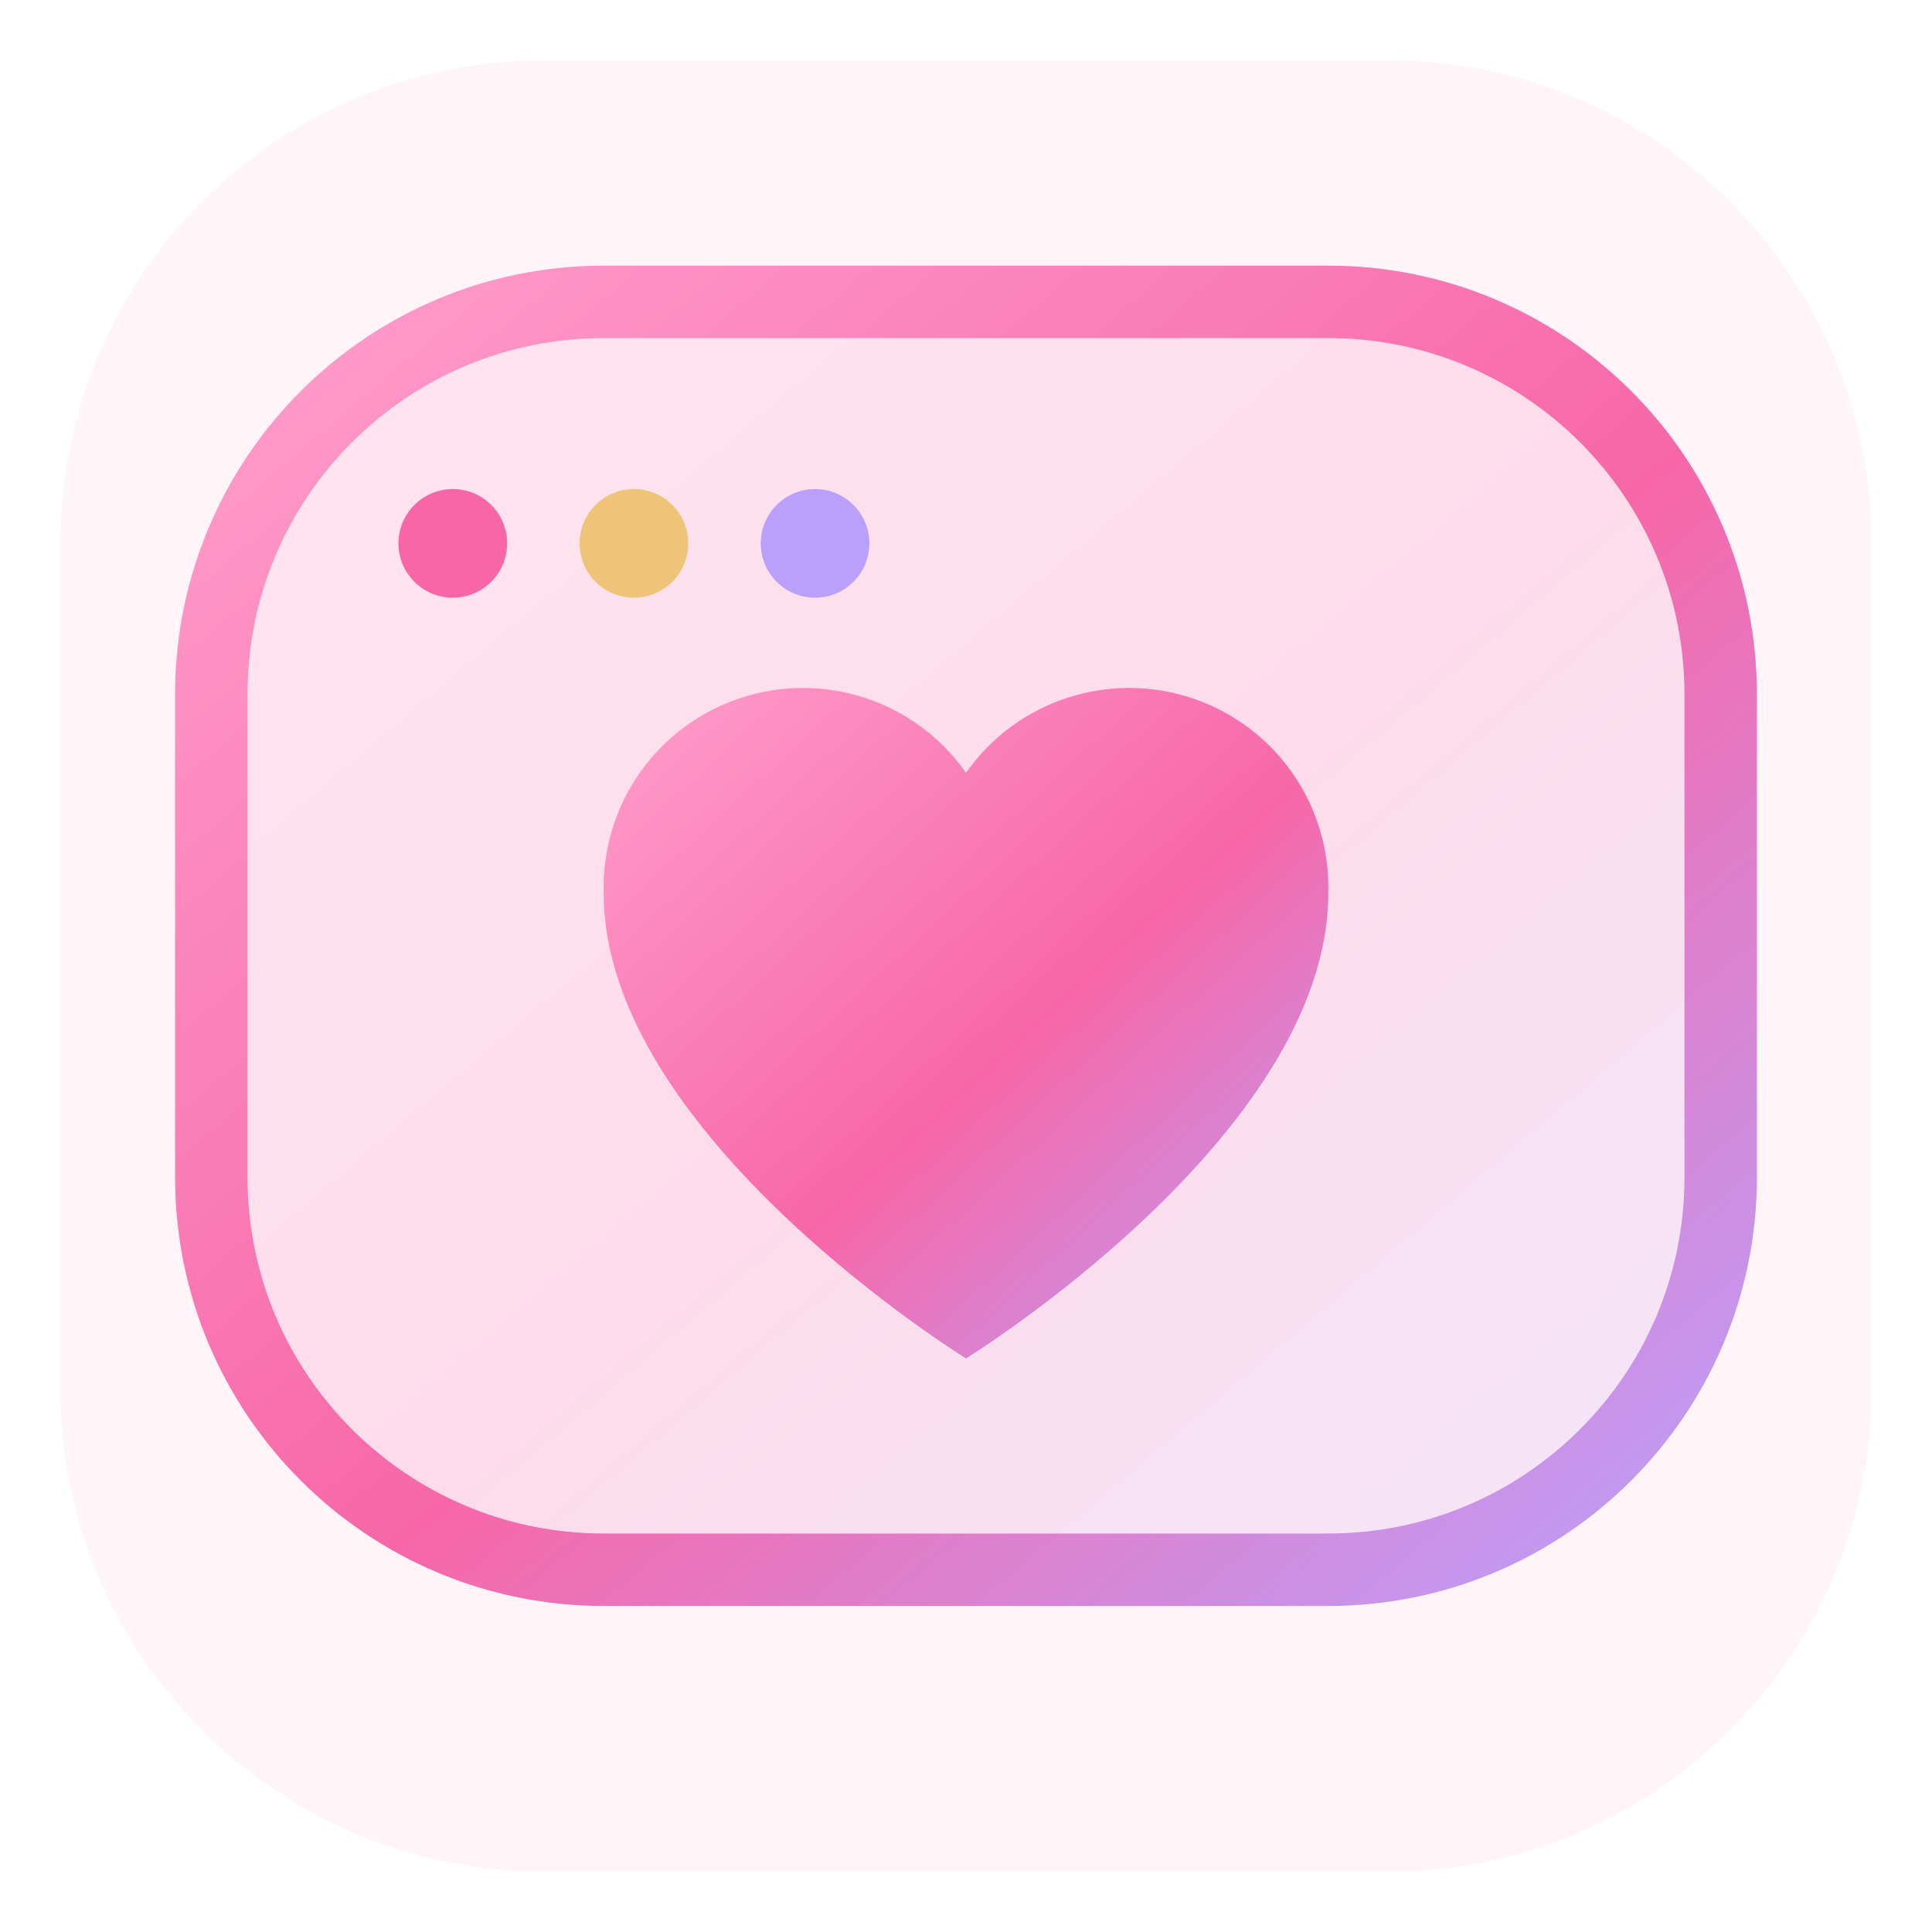
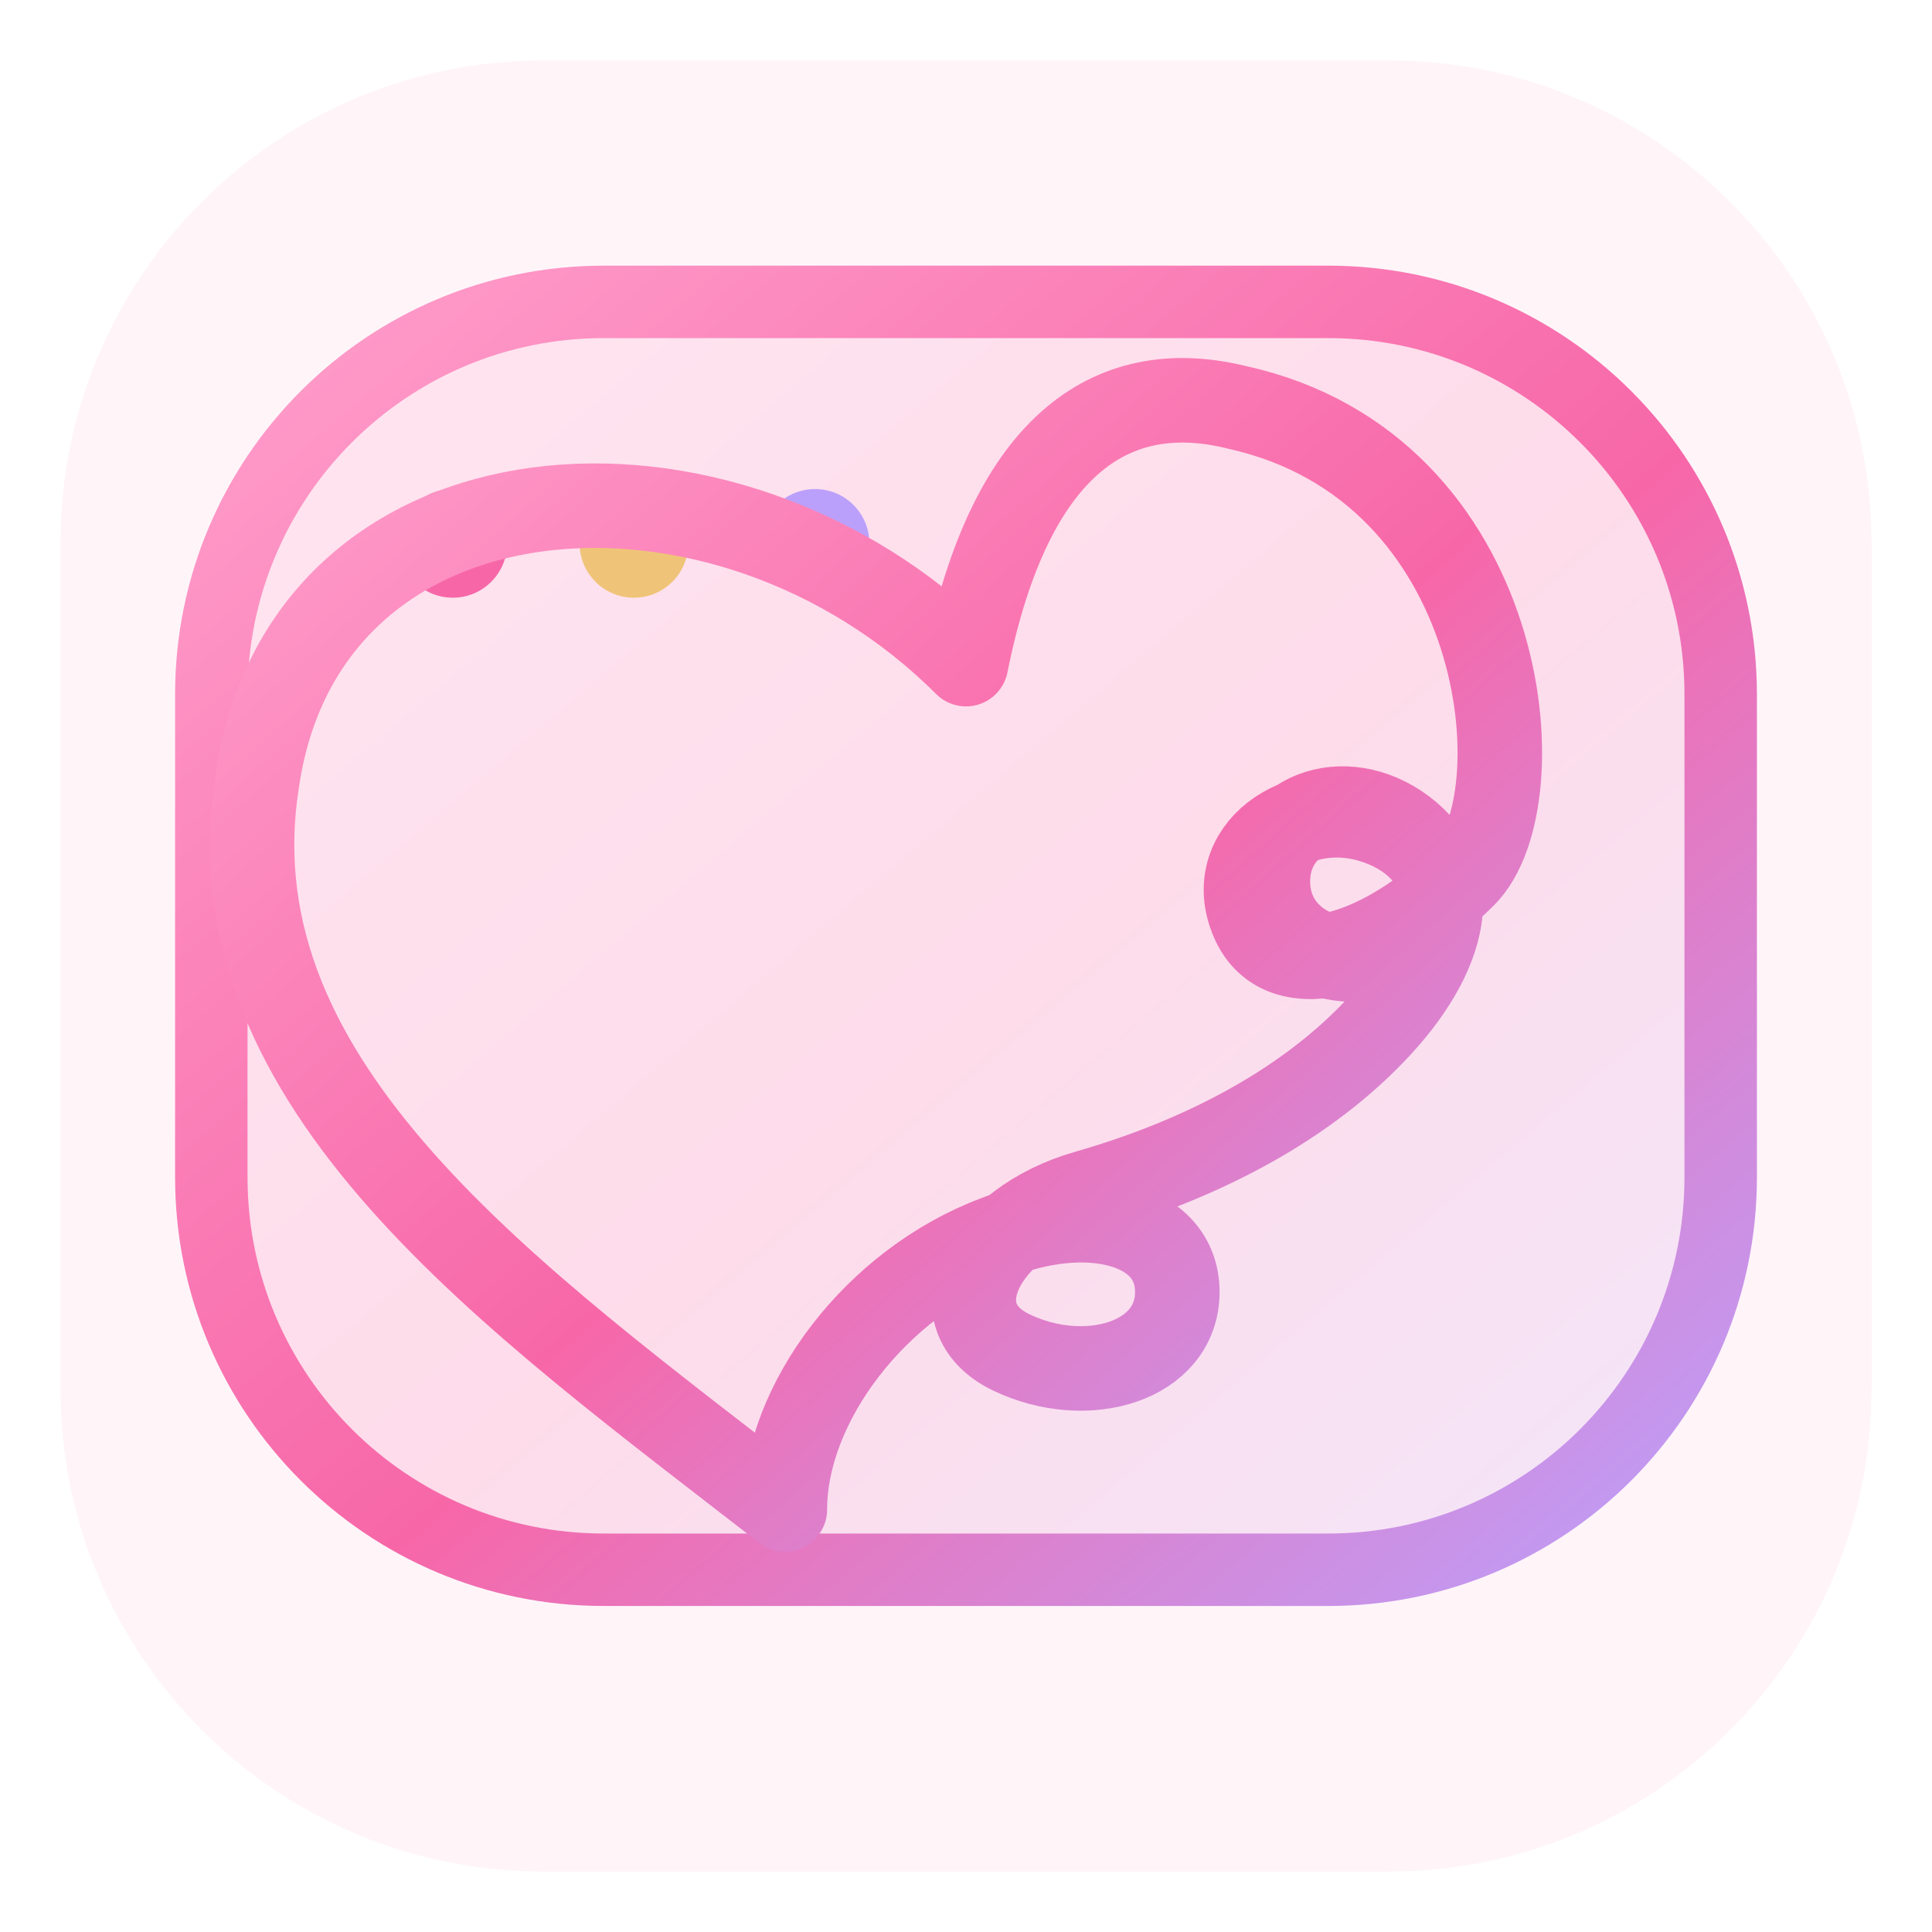
<svg xmlns="http://www.w3.org/2000/svg" viewBox="0 0 64 64" width="64" height="64">
  <defs>
    <linearGradient id="g" x1="0" y1="0" x2="1" y2="1">
      <stop offset="0%" stop-color="#ff9ecb" />
      <stop offset="55%" stop-color="#f767a8" />
      <stop offset="100%" stop-color="#bba0fb" />
    </linearGradient>
  </defs>
  <rect x="2" y="2" width="60" height="60" rx="16" fill="#fff5f9" />
  <rect x="7" y="10" width="50" height="42" rx="13" fill="url(#g)" opacity=".18" />
  <rect x="7" y="10" width="50" height="42" rx="13" fill="none" stroke="url(#g)" stroke-width="2.4" />
  <circle cx="15" cy="18" r="1.8" fill="#f767a8" />
  <circle cx="21" cy="18" r="1.8" fill="#efc478" />
  <circle cx="27" cy="18" r="1.8" fill="#bba0fb" />
-   <path d="M32 45s-12-7.4-12-15.4A6.6 6.6 0 0 1 32 25.6a6.6 6.6 0 0 1 12 4C44 37.6 32 45 32 45Z" fill="url(#g)" />
+   <path d="M32 22            C 24 14, 10 15, 8.5 26            C 7 36, 17 43, 26 50            C 26 46.5, 29 42.5, 33 41            C 36 39.8, 39 40.5, 39 42.8            C 39 45.1, 36 46, 33.5 44.8            C 31 43.6, 32.5 40.5, 36 39.5            C 39.5 38.5, 43 36.8, 45.5 34.2            C 48 31.6, 48.5 29, 46.5 27.5            C 44.5 26, 42 27, 42 29.2            C 42 31.4, 44.5 32.4, 46.5 31.4            C 48.5 30.4, 48 28, 45.5 27.2            C 43 26.4, 40.5 28.2, 41.5 30.5            C 42.5 32.8, 46 31.5, 48.5 29            C 51 26.5, 50 15.5, 41 13.5            C 37 12.5, 33.5 14.5, 32 22Z" fill="none" stroke="url(#g)" stroke-width="2.8" stroke-linecap="round" stroke-linejoin="round" />
</svg>
